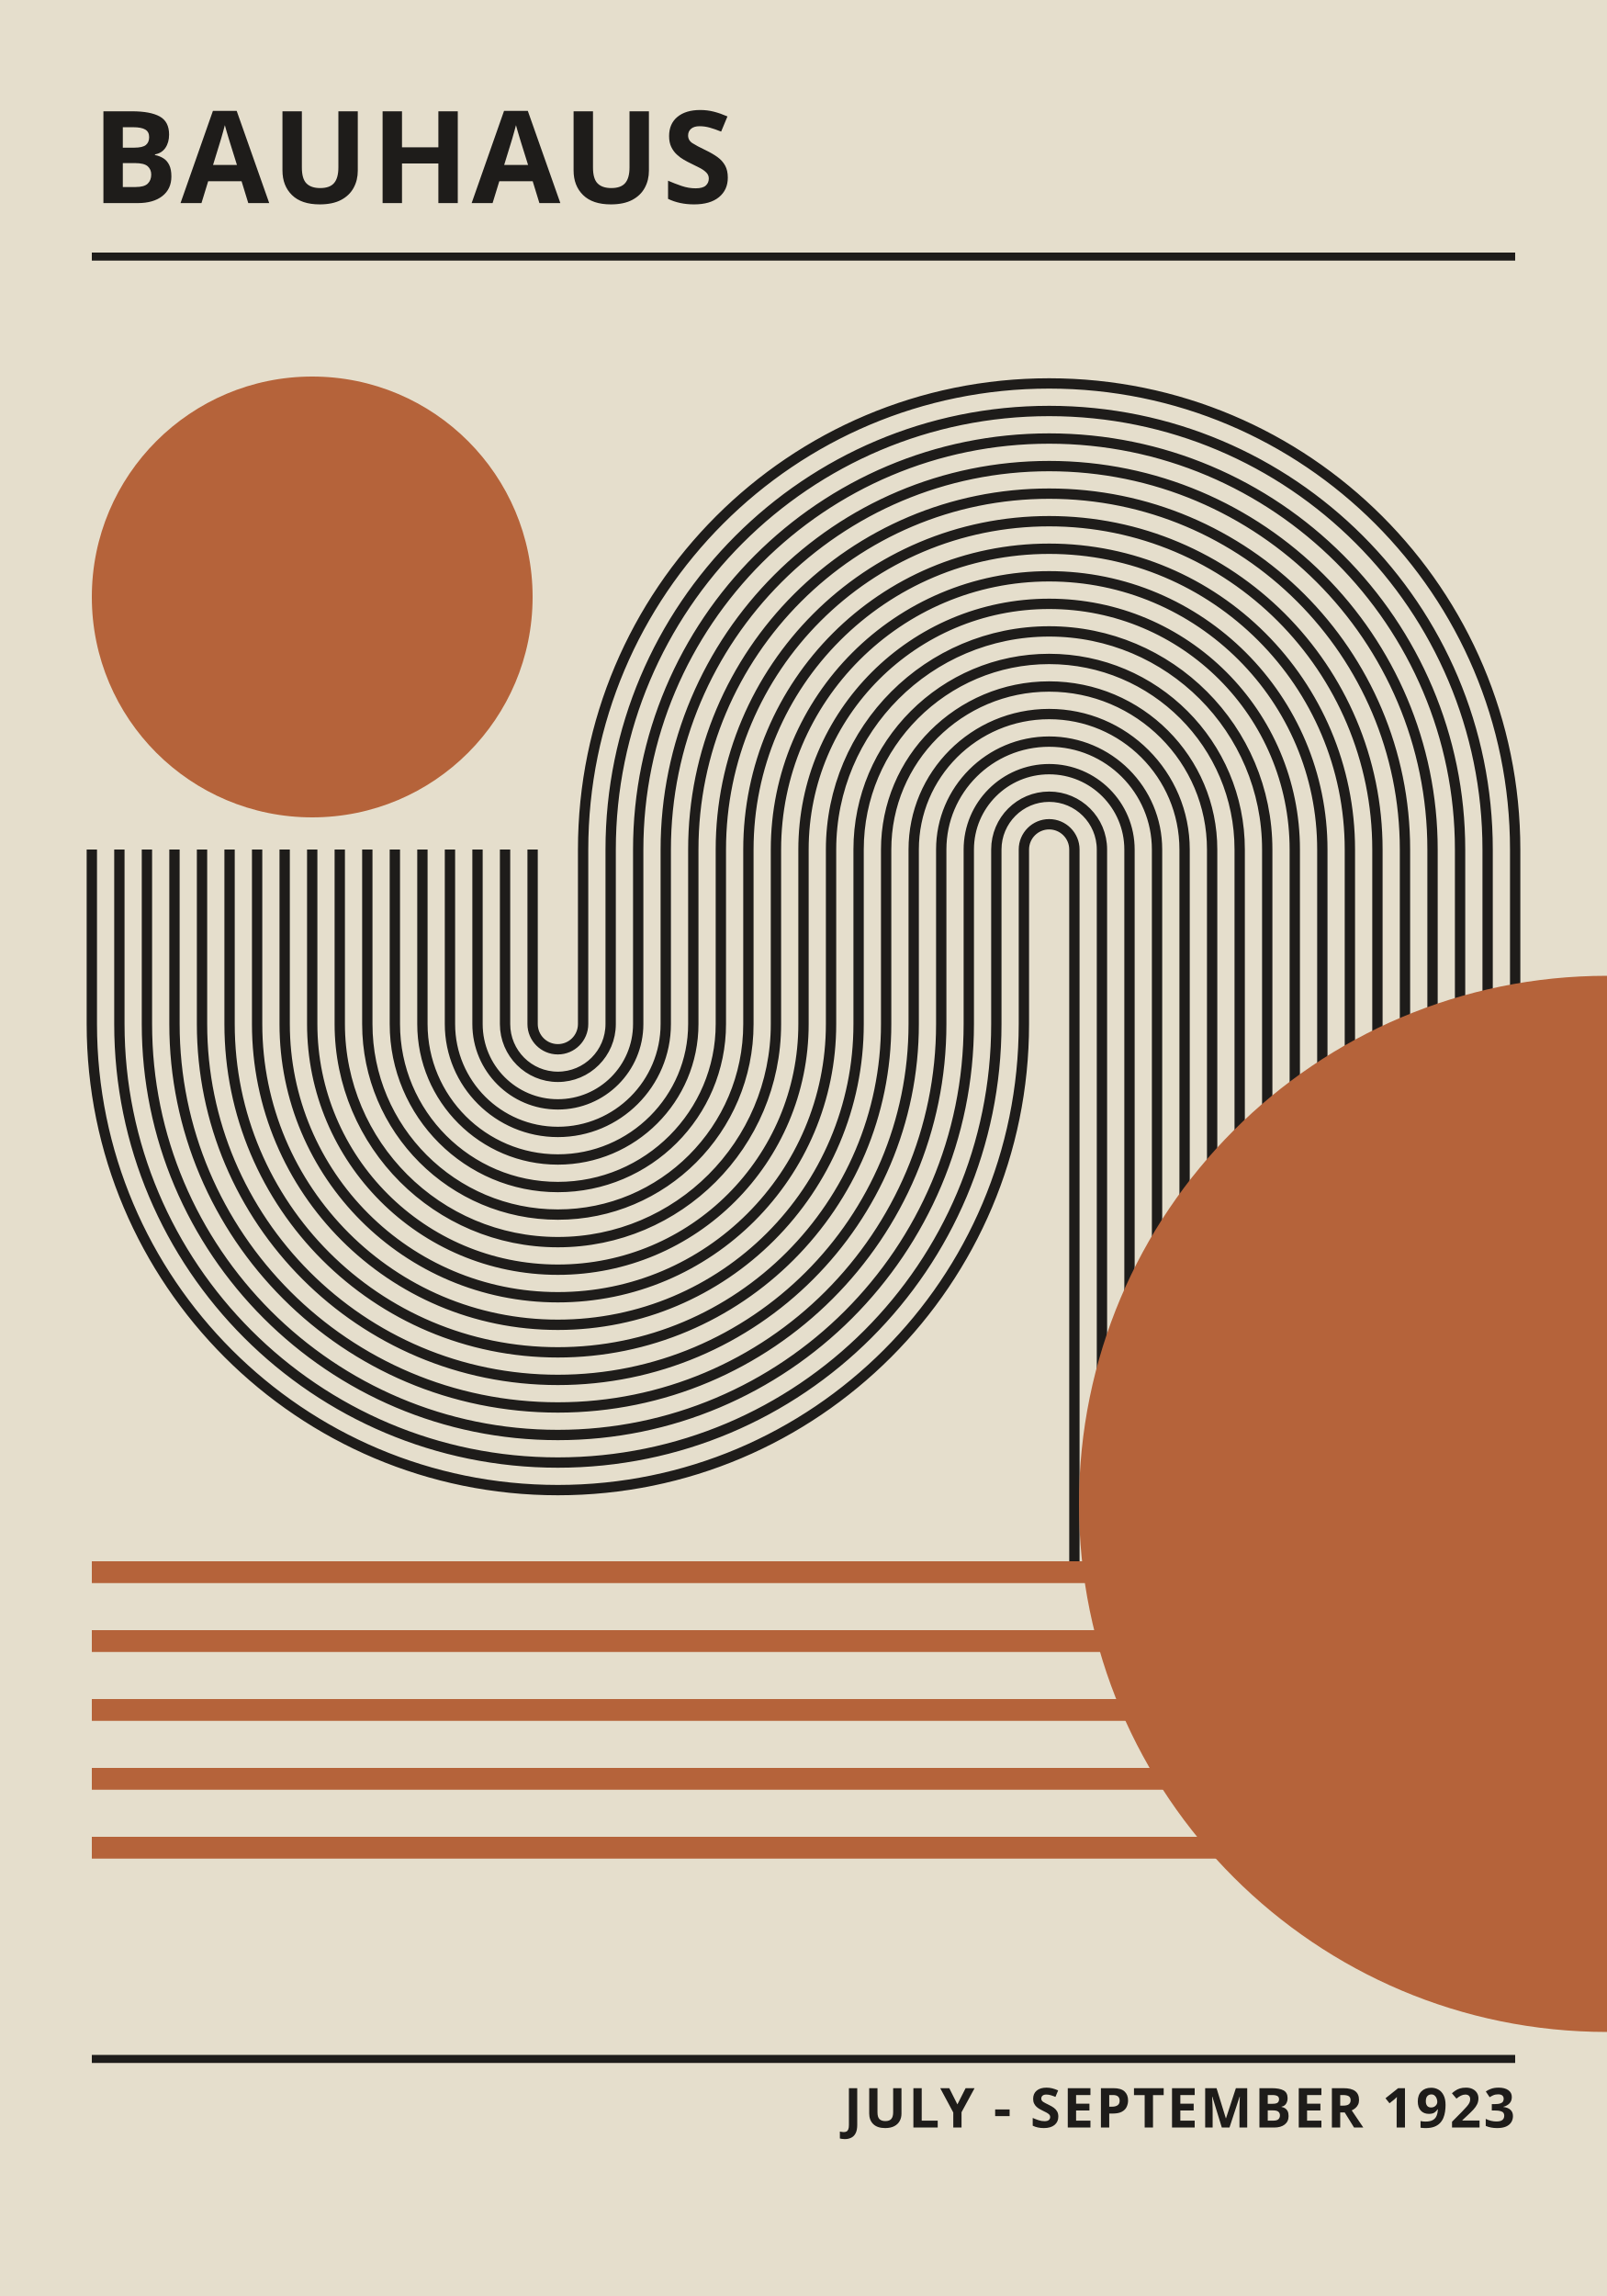
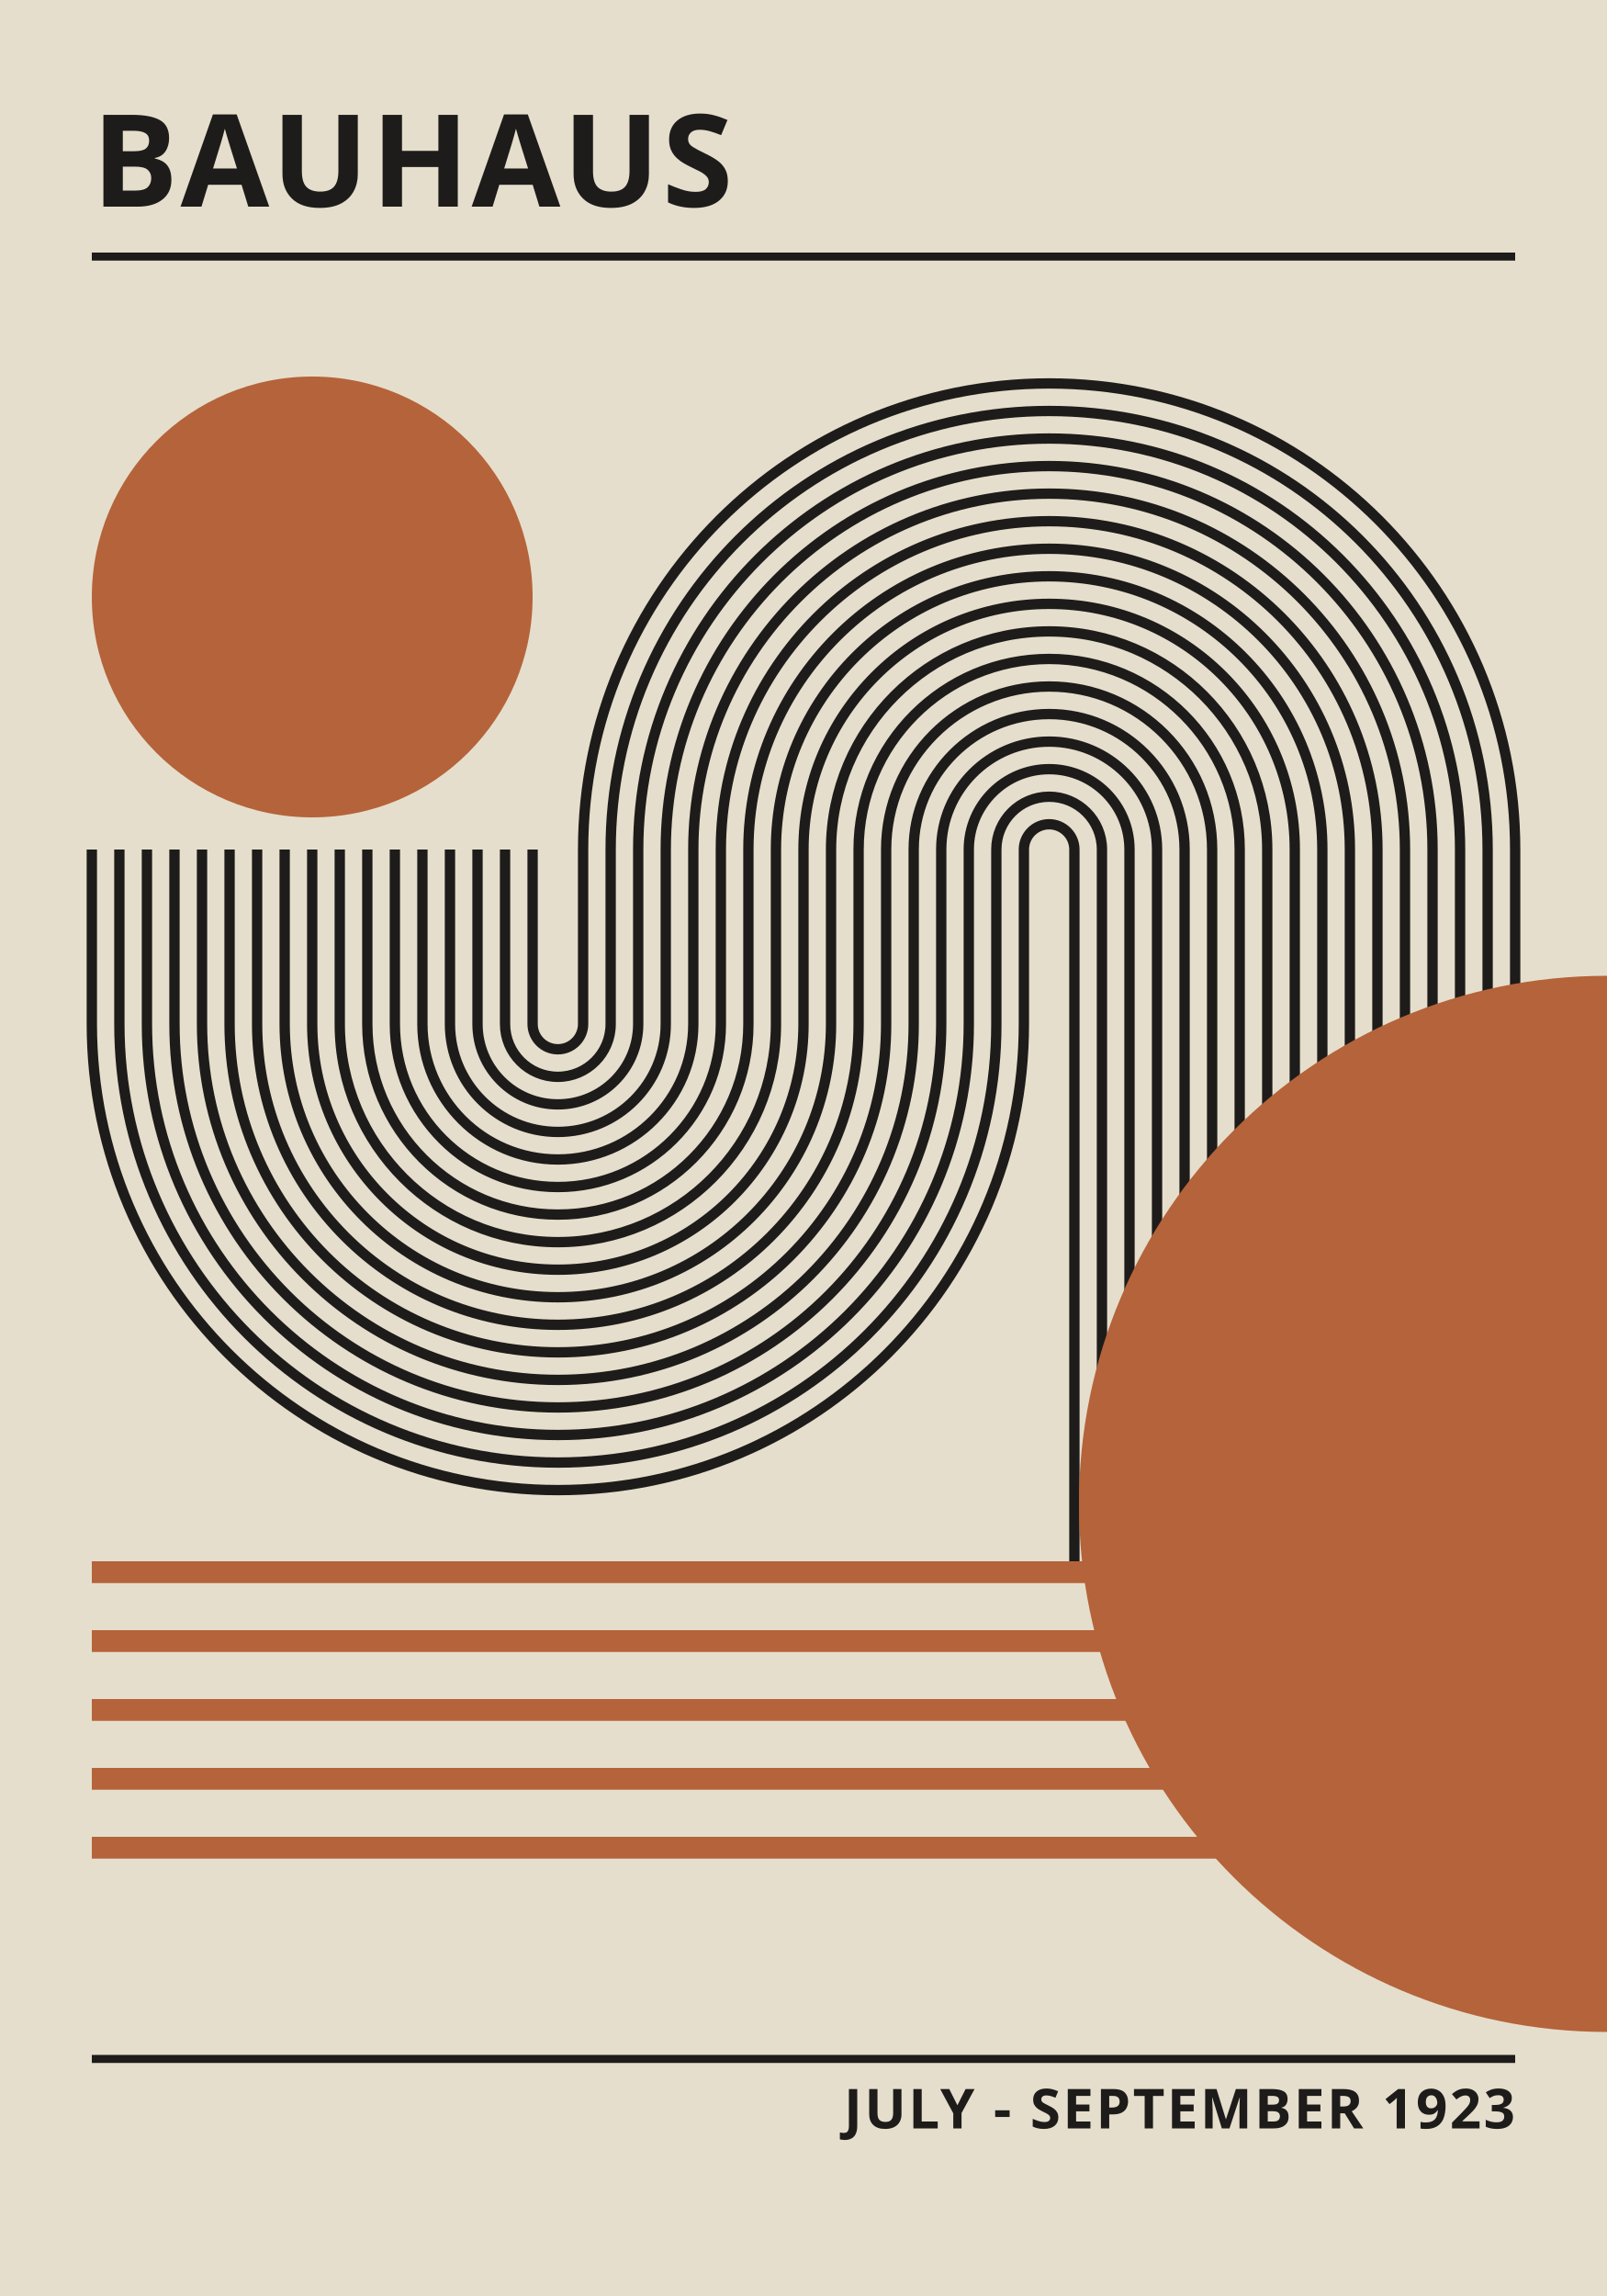
<svg xmlns="http://www.w3.org/2000/svg" viewBox="0 0 700 1000" width="700" height="1000">
  <rect width="100%" height="100%" fill="#e5decc" />
-   <text x="40" y="45" font-family="Haettenschweiler" font-size="56" font-weight="700" font-style="normal" text-anchor="start" letter-spacing="1" fill="#1e1c1a" id="title" dominant-baseline="hanging">BAUHAUS</text>
-   <rect x="40" y="110" width="620" height="3.5" fill="#1e1c1a" id="topRule" />
-   <circle cx="136" cy="260" r="96" fill="#b5633a" id="sunCircle" />
-   <path d="M 232 370 L 232 446 A 11 11 0 0 0 254 446 L 254 370 A 203 203 0 0 1 660 370 L 660 680 M 220 370 L 220 446 A 23 23 0 0 0 266 446 L 266 370 A 191 191 0 0 1 648 370 L 648 680 M 208 370 L 208 446 A 35 35 0 0 0 278 446 L 278 370 A 179 179 0 0 1 636 370 L 636 680 M 196 370 L 196 446 A 47 47 0 0 0 290 446 L 290 370 A 167 167 0 0 1 624 370 L 624 680 M 184 370 L 184 446 A 59 59 0 0 0 302 446 L 302 370 A 155 155 0 0 1 612 370 L 612 680 M 172 370 L 172 446 A 71 71 0 0 0 314 446 L 314 370 A 143 143 0 0 1 600 370 L 600 680 M 160 370 L 160 446 A 83 83 0 0 0 326 446 L 326 370 A 131 131 0 0 1 588 370 L 588 680 M 148 370 L 148 446 A 95 95 0 0 0 338 446 L 338 370 A 119 119 0 0 1 576 370 L 576 680 M 136 370 L 136 446 A 107 107 0 0 0 350 446 L 350 370 A 107 107 0 0 1 564 370 L 564 680 M 124 370 L 124 446 A 119 119 0 0 0 362 446 L 362 370 A 95 95 0 0 1 552 370 L 552 680 M 112 370 L 112 446 A 131 131 0 0 0 374 446 L 374 370 A 83 83 0 0 1 540 370 L 540 680 M 100 370 L 100 446 A 143 143 0 0 0 386 446 L 386 370 A 71 71 0 0 1 528 370 L 528 680 M 88 370 L 88 446 A 155 155 0 0 0 398 446 L 398 370 A 59 59 0 0 1 516 370 L 516 680 M 76 370 L 76 446 A 167 167 0 0 0 410 446 L 410 370 A 47 47 0 0 1 504 370 L 504 680 M 64 370 L 64 446 A 179 179 0 0 0 422 446 L 422 370 A 35 35 0 0 1 492 370 L 492 680 M 52 370 L 52 446 A 191 191 0 0 0 434 446 L 434 370 A 23 23 0 0 1 480 370 L 480 680 M 40 370 L 40 446 A 203 203 0 0 0 446 446 L 446 370 A 11 11 0 0 1 468 370 L 468 680" transform="translate(0 0)" fill="transparent" stroke="#1e1c1a" stroke-width="4.5" id="serpentineLines" />
-   <rect x="40" y="680" width="660" height="9.5" fill="#b5633a" id="stripe1" />
-   <rect x="40" y="710" width="660" height="9.5" fill="#b5633a" id="stripe2" />
-   <rect x="40" y="740" width="660" height="9.5" fill="#b5633a" id="stripe3" />
-   <rect x="40" y="770" width="660" height="9.5" fill="#b5633a" id="stripe4" />
-   <rect x="40" y="800" width="660" height="9.5" fill="#b5633a" id="stripe5" />
-   <path d="M 700 425 A 230 230 0 0 0 700 885 Z" transform="translate(0 0)" fill="#b5633a" id="rightSemicircle" />
-   <rect x="40" y="895" width="620" height="3.5" fill="#1e1c1a" id="bottomRule" />
-   <text x="660" y="908" font-family="Haettenschweiler" font-size="24" font-weight="700" font-style="normal" text-anchor="end" letter-spacing="1" fill="#1e1c1a" id="dateText" dominant-baseline="hanging">JULY - SEPTEMBER 1923</text>
+   <text x="40" y="90" font-family="'Haettenschweiler', sans-serif" font-size="56" font-weight="700" font-style="normal" text-anchor="start" letter-spacing="1" xml:space="preserve" fill="#1e1c1a" id="title" data-name="BAUHAUS Text">BAUHAUS</text>
+   <rect x="40" y="110" width="620" height="3.5" fill="#1e1c1a" id="topRule" data-name="Top Rule" />
+   <circle cx="136" cy="260" r="96" fill="#b5633a" id="sunCircle" data-name="Sun Circle" />
+   <path d="M 232 370 L 232 446 A 11 11 0 0 0 254 446 L 254 370 A 203 203 0 0 1 660 370 L 660 680 M 220 370 L 220 446 A 23 23 0 0 0 266 446 L 266 370 A 191 191 0 0 1 648 370 L 648 680 M 208 370 L 208 446 A 35 35 0 0 0 278 446 L 278 370 A 179 179 0 0 1 636 370 L 636 680 M 196 370 L 196 446 A 47 47 0 0 0 290 446 L 290 370 A 167 167 0 0 1 624 370 L 624 680 M 184 370 L 184 446 A 59 59 0 0 0 302 446 L 302 370 A 155 155 0 0 1 612 370 L 612 680 M 172 370 L 172 446 A 71 71 0 0 0 314 446 L 314 370 A 143 143 0 0 1 600 370 L 600 680 M 160 370 L 160 446 A 83 83 0 0 0 326 446 L 326 370 A 131 131 0 0 1 588 370 L 588 680 M 148 370 L 148 446 A 95 95 0 0 0 338 446 L 338 370 A 119 119 0 0 1 576 370 L 576 680 M 136 370 L 136 446 A 107 107 0 0 0 350 446 L 350 370 A 107 107 0 0 1 564 370 L 564 680 M 124 370 L 124 446 A 119 119 0 0 0 362 446 L 362 370 A 95 95 0 0 1 552 370 L 552 680 M 112 370 L 112 446 A 131 131 0 0 0 374 446 L 374 370 A 83 83 0 0 1 540 370 L 540 680 M 100 370 L 100 446 A 143 143 0 0 0 386 446 L 386 370 A 71 71 0 0 1 528 370 L 528 680 M 88 370 L 88 446 A 155 155 0 0 0 398 446 L 398 370 A 59 59 0 0 1 516 370 L 516 680 M 76 370 L 76 446 A 167 167 0 0 0 410 446 L 410 370 A 47 47 0 0 1 504 370 L 504 680 M 64 370 L 64 446 A 179 179 0 0 0 422 446 L 422 370 A 35 35 0 0 1 492 370 L 492 680 M 52 370 L 52 446 A 191 191 0 0 0 434 446 L 434 370 A 23 23 0 0 1 480 370 L 480 680 M 40 370 L 40 446 A 203 203 0 0 0 446 446 L 446 370 A 11 11 0 0 1 468 370 L 468 680" transform="translate(0 0)" fill="none" stroke="#1e1c1a" stroke-width="4.5" id="serpentineLines" data-name="Serpentine Lines" />
+   <rect x="40" y="680" width="660" height="9.5" fill="#b5633a" id="stripe1" data-name="Stripe 1" />
+   <rect x="40" y="710" width="660" height="9.5" fill="#b5633a" id="stripe2" data-name="Stripe 2" />
+   <rect x="40" y="740" width="660" height="9.5" fill="#b5633a" id="stripe3" data-name="Stripe 3" />
+   <rect x="40" y="770" width="660" height="9.5" fill="#b5633a" id="stripe4" data-name="Stripe 4" />
+   <rect x="40" y="800" width="660" height="9.5" fill="#b5633a" id="stripe5" data-name="Stripe 5" />
+   <path d="M 700 425 A 230 230 0 0 0 700 885 Z" transform="translate(0 0)" fill="#b5633a" id="rightSemicircle" data-name="Right Semicircle" />
+   <rect x="40" y="895" width="620" height="3.5" fill="#1e1c1a" id="bottomRule" data-name="Bottom Rule" />
+   <text x="660" y="927" font-family="'Haettenschweiler', sans-serif" font-size="24" font-weight="700" font-style="normal" text-anchor="end" letter-spacing="1" xml:space="preserve" fill="#1e1c1a" id="dateText" data-name="JULY - SEPTEMBER 1923 Text">JULY - SEPTEMBER 1923</text>
</svg>
